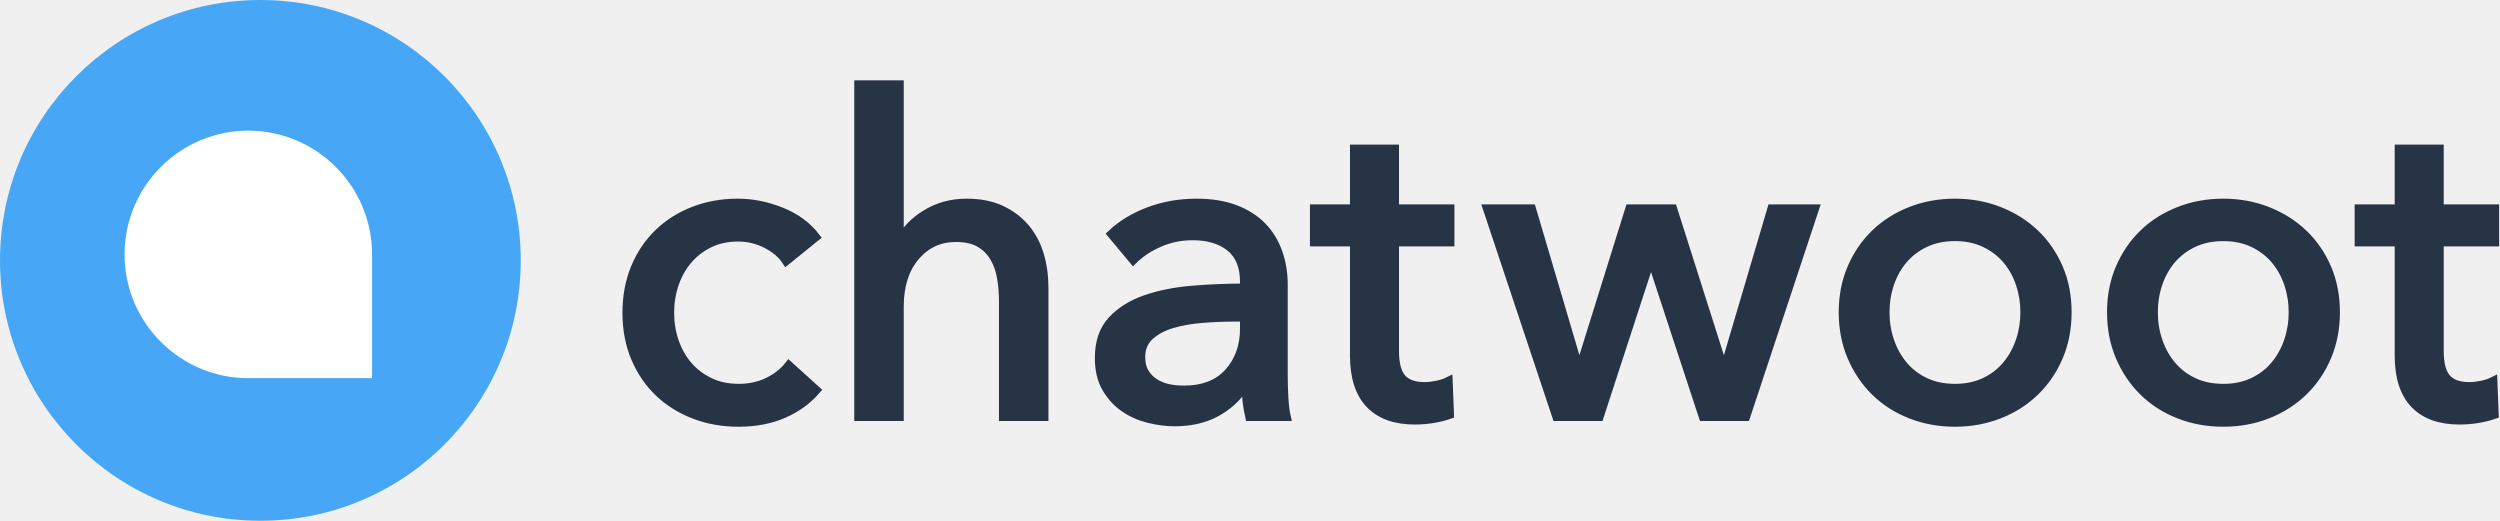
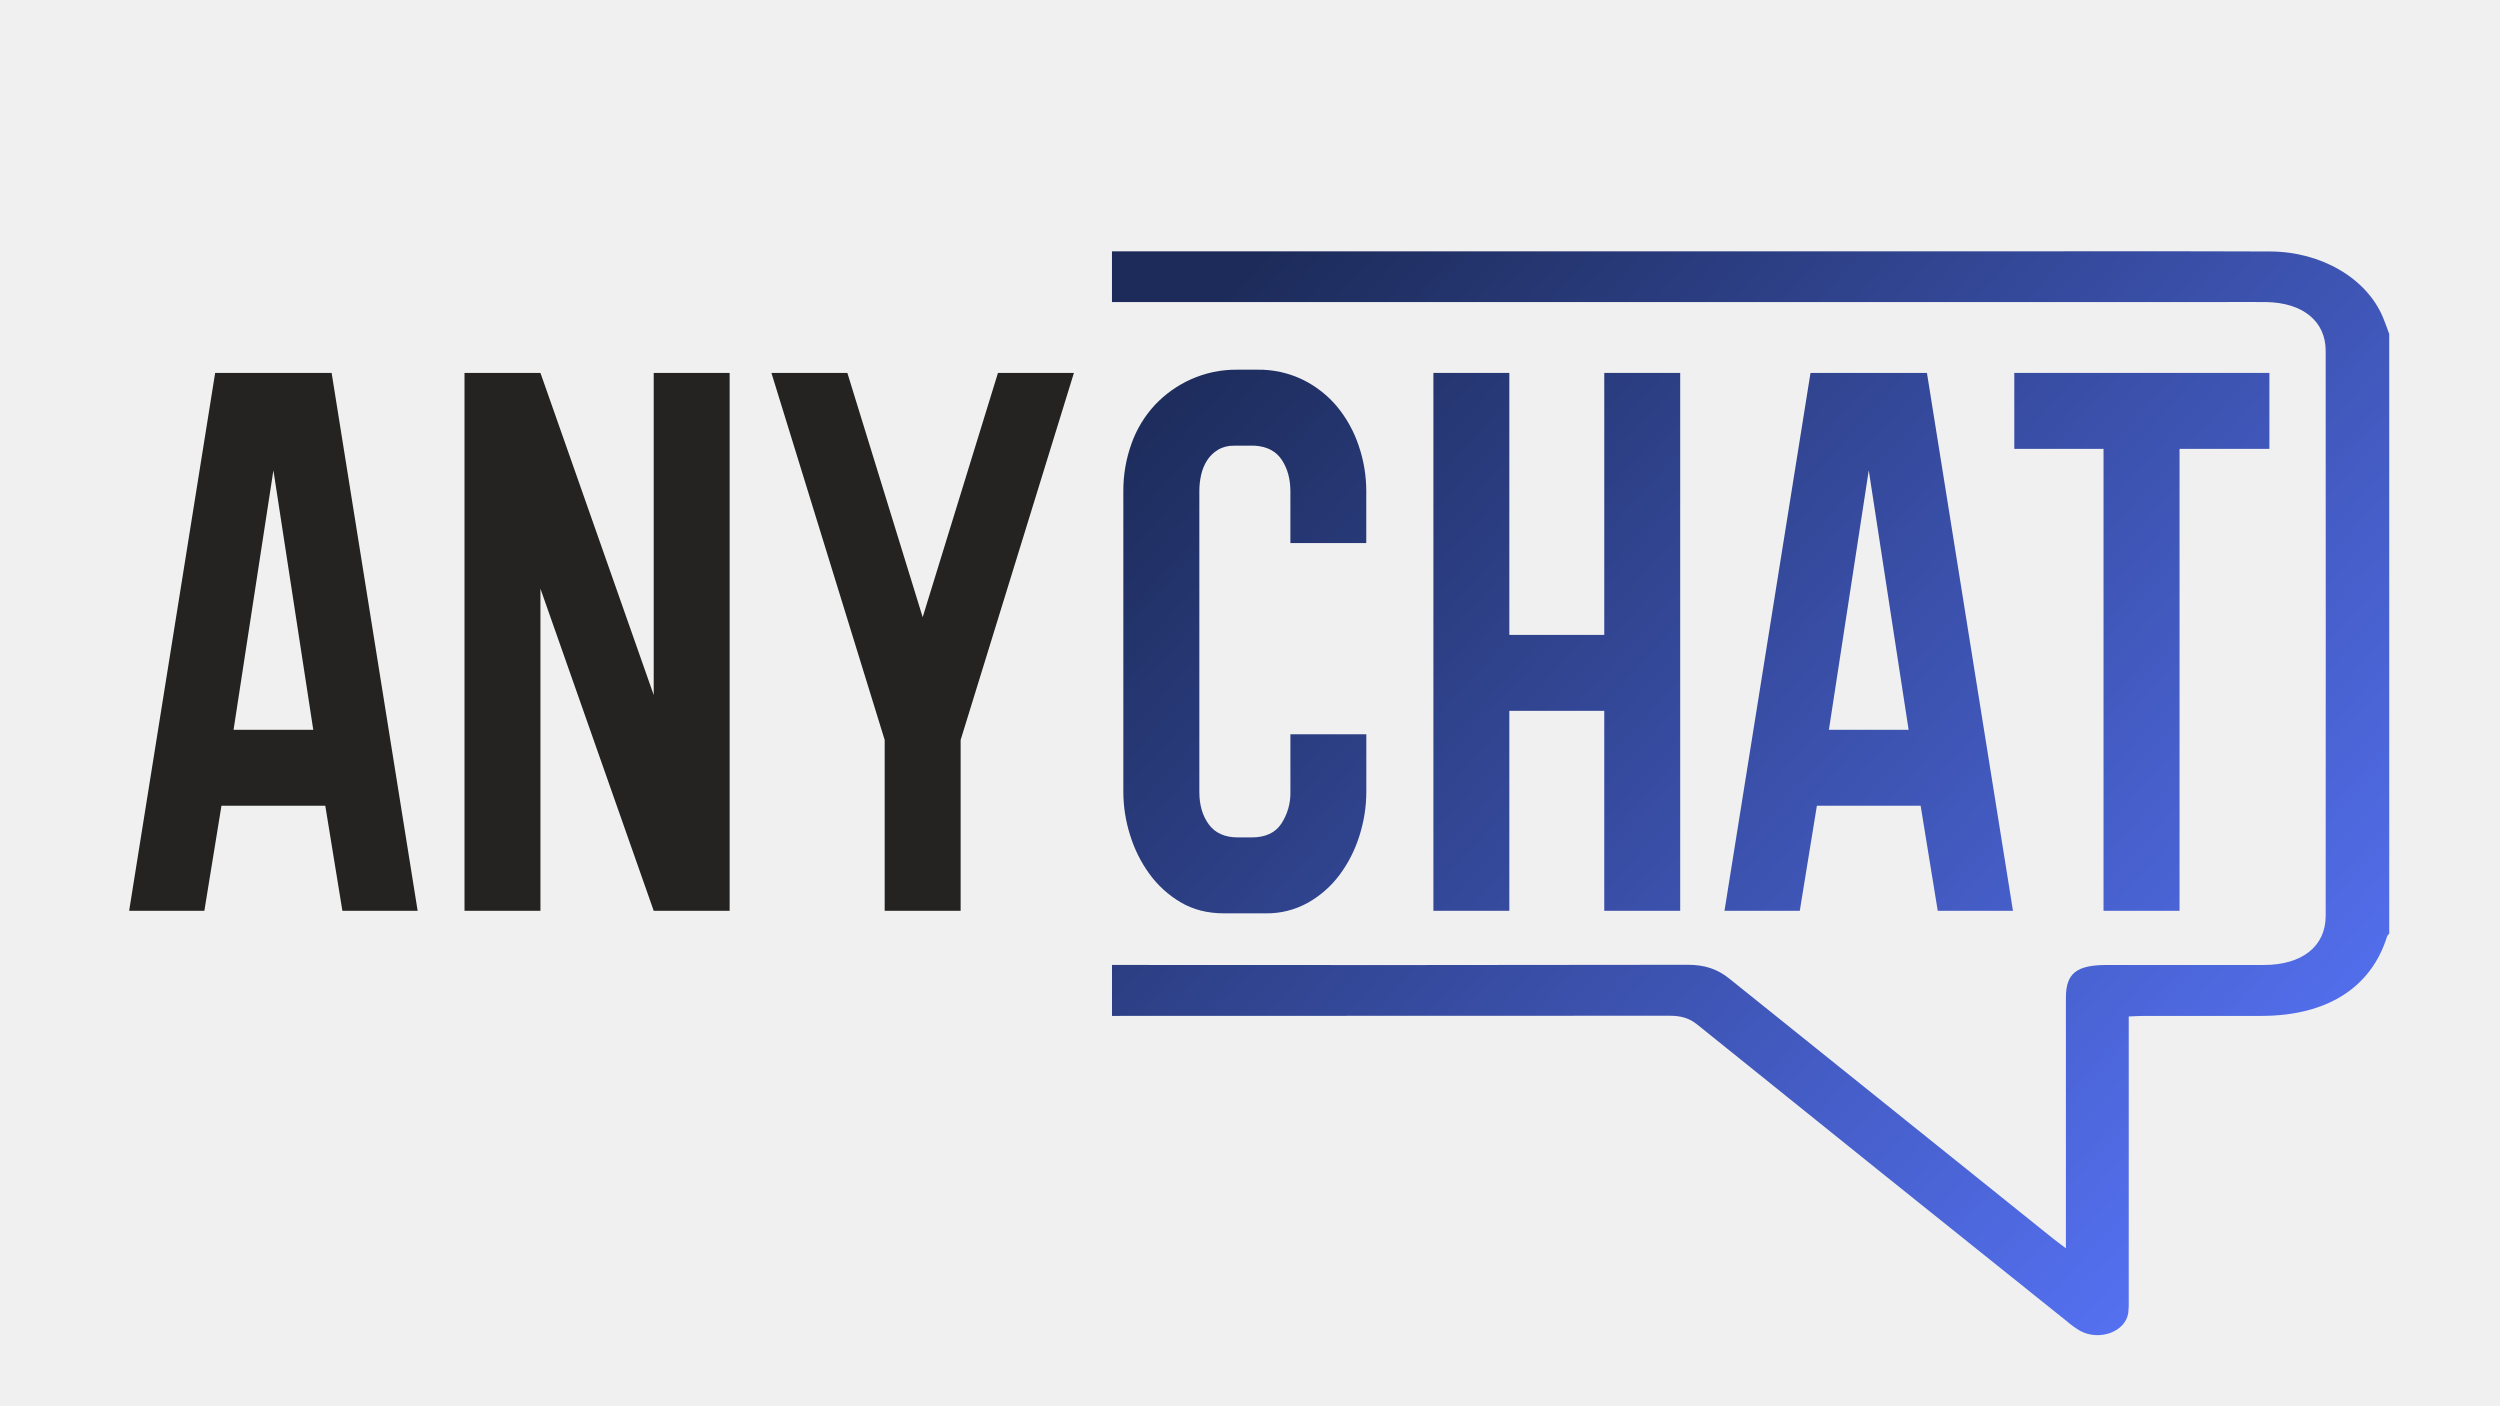
- <svg xmlns="http://www.w3.org/2000/svg" width="2458px" height="512px" viewBox="0 0 2458 512" version="1.1">
-   <g id="Logo" stroke="none" stroke-width="1" fill="none" fill-rule="evenodd">
-     <g id="on_white" fill-rule="nonzero">
-       <g id="woot-log">
-         <circle id="Oval" fill="#47A7F6" cx="256" cy="256" r="256" />
-         <path d="M362.808,368.808 L244.123,368.808 C178.699,368.808 125.457,315.562 125.457,250.122 C125.457,184.703 178.699,131.457 244.124,131.457 C309.565,131.457 362.808,184.703 362.808,250.122 L362.808,368.808 Z" id="Fill-1" stroke="#FFFFFF" stroke-width="6" fill="#FFFFFF" />
-       </g>
-       <path d="M772.982,256.848 C768.658,250.217 762.171,244.667 753.522,240.198 C744.872,235.73 735.647,233.495 725.844,233.495 C715.177,233.495 705.735,235.513 697.518,239.55 C689.302,243.586 682.31,248.992 676.544,255.767 C670.778,262.542 666.381,270.398 663.354,279.336 C660.327,288.273 658.813,297.643 658.813,307.446 C658.813,317.248 660.327,326.618 663.354,335.555 C666.381,344.493 670.778,352.349 676.544,359.124 C682.31,365.899 689.374,371.305 697.735,375.341 C706.095,379.378 715.609,381.396 726.277,381.396 C736.656,381.396 746.098,379.378 754.603,375.341 C763.108,371.305 770.099,365.827 775.577,358.908 L802.822,383.558 C794.173,393.649 783.361,401.505 770.387,407.127 C757.414,412.749 742.71,415.56 726.277,415.56 C710.42,415.56 695.789,412.965 682.382,407.776 C668.976,402.586 657.372,395.307 647.569,385.937 C637.767,376.567 630.055,365.251 624.433,351.989 C618.811,338.727 616,323.879 616,307.446 C616,291.3 618.739,276.597 624.217,263.335 C629.695,250.073 637.335,238.685 647.137,229.171 C656.939,219.657 668.544,212.305 681.95,207.115 C695.356,201.926 709.843,199.331 725.412,199.331 C739.827,199.331 754.17,202.214 768.441,207.98 C782.713,213.746 794.028,222.107 802.389,233.063 L772.982,256.848 Z M885.421,236.09 C890.322,225.999 898.683,217.35 910.504,210.143 C922.324,202.935 935.586,199.331 950.29,199.331 C963.552,199.331 974.94,201.565 984.454,206.034 C993.968,210.503 1001.896,216.485 1008.239,223.981 C1014.582,231.477 1019.267,240.27 1022.294,250.361 C1025.321,260.452 1026.835,271.263 1026.835,282.795 L1026.835,409.938 L986.184,409.938 L986.184,296.634 C986.184,288.273 985.535,280.345 984.238,272.849 C982.94,265.353 980.562,258.722 977.102,252.956 C973.643,247.19 968.958,242.577 963.047,239.117 C957.137,235.658 949.425,233.928 939.911,233.928 C923.766,233.928 910.504,240.054 900.125,252.307 C889.746,264.56 884.556,280.921 884.556,301.391 L884.556,409.938 L843.905,409.938 L843.905,83 L884.556,83 L884.556,236.09 L885.421,236.09 Z M1223.171,277.174 C1223.171,261.893 1218.558,250.577 1209.332,243.226 C1200.106,235.874 1187.853,232.198 1172.573,232.198 C1161.041,232.198 1150.157,234.432 1139.923,238.901 C1129.688,243.37 1121.111,249.064 1114.191,255.983 L1092.568,230.036 C1102.659,220.522 1114.984,213.026 1129.544,207.548 C1144.103,202.07 1159.743,199.331 1176.465,199.331 C1191.169,199.331 1203.926,201.421 1214.738,205.602 C1225.549,209.782 1234.415,215.476 1241.334,222.684 C1248.253,229.892 1253.443,238.396 1256.902,248.199 C1260.362,258.001 1262.092,268.524 1262.092,279.768 L1262.092,369.287 C1262.092,376.206 1262.308,383.486 1262.741,391.126 C1263.173,398.766 1263.966,405.037 1265.119,409.938 L1228.36,409.938 C1226.054,400.136 1224.9,390.333 1224.9,380.531 L1223.603,380.531 C1216.107,391.487 1206.665,399.991 1195.277,406.046 C1183.889,412.1 1170.411,415.128 1154.842,415.128 C1146.77,415.128 1138.337,414.046 1129.544,411.884 C1120.75,409.722 1112.75,406.19 1105.542,401.289 C1098.334,396.388 1092.352,389.901 1087.595,381.828 C1082.838,373.756 1080.46,363.809 1080.46,351.989 C1080.46,336.42 1084.64,324.095 1093.001,315.014 C1101.362,305.932 1112.317,299.013 1125.868,294.256 C1139.418,289.499 1154.698,286.399 1171.708,284.958 C1188.718,283.516 1205.872,282.795 1223.171,282.795 L1223.171,277.174 Z M1213.224,312.203 C1203.133,312.203 1192.682,312.635 1181.871,313.5 C1171.059,314.365 1161.257,316.095 1152.464,318.689 C1143.67,321.284 1136.391,325.176 1130.625,330.366 C1124.859,335.555 1121.976,342.475 1121.976,351.124 C1121.976,357.178 1123.201,362.224 1125.651,366.26 C1128.102,370.296 1131.345,373.612 1135.382,376.206 C1139.418,378.801 1143.887,380.603 1148.788,381.612 C1153.689,382.621 1158.734,383.126 1163.924,383.126 C1182.952,383.126 1197.584,377.432 1207.818,366.044 C1218.053,354.655 1223.171,340.312 1223.171,323.014 L1223.171,312.203 L1213.224,312.203 Z M1425.993,238.252 L1371.504,238.252 L1371.504,345.069 C1371.504,357.467 1373.81,366.332 1378.423,371.666 C1383.036,376.999 1390.388,379.666 1400.478,379.666 C1404.226,379.666 1408.263,379.234 1412.587,378.369 C1416.912,377.504 1420.804,376.206 1424.264,374.477 L1425.561,407.776 C1420.66,409.506 1415.254,410.875 1409.344,411.884 C1403.433,412.893 1397.307,413.398 1390.964,413.398 C1371.648,413.398 1356.872,408.064 1346.637,397.397 C1336.402,386.729 1331.285,370.729 1331.285,349.394 L1331.285,238.252 L1291.931,238.252 L1291.931,204.953 L1331.285,204.953 L1331.285,146.139 L1371.504,146.139 L1371.504,204.953 L1425.993,204.953 L1425.993,238.252 Z M1506.078,204.953 L1552.351,361.503 L1553.216,361.503 L1602.083,204.953 L1644.897,204.953 L1694.629,361.503 L1695.494,361.503 L1741.767,204.953 L1784.581,204.953 L1716.685,409.938 L1674.304,409.938 L1623.706,255.983 L1622.841,255.983 L1572.676,409.938 L1530.295,409.938 L1461.967,204.953 L1506.078,204.953 Z M2032.811,307.013 C2032.811,322.87 2030,337.429 2024.378,350.691 C2018.756,363.953 2010.972,375.413 2001.026,385.072 C1991.079,394.73 1979.331,402.226 1965.78,407.56 C1952.23,412.893 1937.671,415.56 1922.102,415.56 C1906.534,415.56 1891.974,412.893 1878.424,407.56 C1864.873,402.226 1853.197,394.73 1843.395,385.072 C1833.592,375.413 1825.88,363.953 1820.258,350.691 C1814.636,337.429 1811.825,322.87 1811.825,307.013 C1811.825,291.156 1814.636,276.669 1820.258,263.551 C1825.88,250.433 1833.592,239.117 1843.395,229.603 C1853.197,220.089 1864.873,212.665 1878.424,207.332 C1891.974,201.998 1906.534,199.331 1922.102,199.331 C1937.671,199.331 1952.23,201.998 1965.78,207.332 C1979.331,212.665 1991.079,220.089 2001.026,229.603 C2010.972,239.117 2018.756,250.433 2024.378,263.551 C2030,276.669 2032.811,291.156 2032.811,307.013 Z M1990.43,307.013 C1990.43,297.211 1988.917,287.841 1985.89,278.903 C1982.862,269.966 1978.466,262.11 1972.7,255.334 C1966.934,248.559 1959.798,243.154 1951.293,239.117 C1942.788,235.081 1933.058,233.063 1922.102,233.063 C1911.146,233.063 1901.416,235.081 1892.911,239.117 C1884.406,243.154 1877.271,248.559 1871.505,255.334 C1865.738,262.11 1861.342,269.966 1858.315,278.903 C1855.287,287.841 1853.774,297.211 1853.774,307.013 C1853.774,316.816 1855.287,326.185 1858.315,335.123 C1861.342,344.06 1865.738,351.989 1871.505,358.908 C1877.271,365.827 1884.406,371.305 1892.911,375.341 C1901.416,379.378 1911.146,381.396 1922.102,381.396 C1933.058,381.396 1942.788,379.378 1951.293,375.341 C1959.798,371.305 1966.934,365.827 1972.7,358.908 C1978.466,351.989 1982.862,344.06 1985.89,335.123 C1988.917,326.185 1990.43,316.816 1990.43,307.013 Z M2296.611,307.013 C2296.611,322.87 2293.8,337.429 2288.178,350.691 C2282.556,363.953 2274.771,375.413 2264.825,385.072 C2254.878,394.73 2243.13,402.226 2229.58,407.56 C2216.029,412.893 2201.47,415.56 2185.901,415.56 C2170.333,415.56 2155.774,412.893 2142.223,407.56 C2128.673,402.226 2116.996,394.73 2107.194,385.072 C2097.392,375.413 2089.68,363.953 2084.058,350.691 C2078.436,337.429 2075.625,322.87 2075.625,307.013 C2075.625,291.156 2078.436,276.669 2084.058,263.551 C2089.68,250.433 2097.392,239.117 2107.194,229.603 C2116.996,220.089 2128.673,212.665 2142.223,207.332 C2155.774,201.998 2170.333,199.331 2185.901,199.331 C2201.47,199.331 2216.029,201.998 2229.58,207.332 C2243.13,212.665 2254.878,220.089 2264.825,229.603 C2274.771,239.117 2282.556,250.433 2288.178,263.551 C2293.8,276.669 2296.611,291.156 2296.611,307.013 Z M2254.23,307.013 C2254.23,297.211 2252.716,287.841 2249.689,278.903 C2246.662,269.966 2242.265,262.11 2236.499,255.334 C2230.733,248.559 2223.597,243.154 2215.092,239.117 C2206.587,235.081 2196.857,233.063 2185.901,233.063 C2174.946,233.063 2165.215,235.081 2156.71,239.117 C2148.205,243.154 2141.07,248.559 2135.304,255.334 C2129.538,262.11 2125.141,269.966 2122.114,278.903 C2119.087,287.841 2117.573,297.211 2117.573,307.013 C2117.573,316.816 2119.087,326.185 2122.114,335.123 C2125.141,344.06 2129.538,351.989 2135.304,358.908 C2141.07,365.827 2148.205,371.305 2156.71,375.341 C2165.215,379.378 2174.946,381.396 2185.901,381.396 C2196.857,381.396 2206.587,379.378 2215.092,375.341 C2223.597,371.305 2230.733,365.827 2236.499,358.908 C2242.265,351.989 2246.662,344.06 2249.689,335.123 C2252.716,326.185 2254.23,316.816 2254.23,307.013 Z M2453.16,238.252 L2398.671,238.252 L2398.671,345.069 C2398.671,357.467 2400.977,366.332 2405.59,371.666 C2410.203,376.999 2417.554,379.666 2427.645,379.666 C2431.393,379.666 2435.429,379.234 2439.754,378.369 C2444.079,377.504 2447.971,376.206 2451.43,374.477 L2452.728,407.776 C2447.827,409.506 2442.421,410.875 2436.511,411.884 C2430.6,412.893 2424.474,413.398 2418.131,413.398 C2398.815,413.398 2384.039,408.064 2373.804,397.397 C2363.569,386.729 2358.452,370.729 2358.452,349.394 L2358.452,238.252 L2319.098,238.252 L2319.098,204.953 L2358.452,204.953 L2358.452,146.139 L2398.671,146.139 L2398.671,204.953 L2453.16,204.953 L2453.16,238.252 Z" id="chatwoot" stroke="#273445" stroke-width="8" fill="#273444" />
-     </g>
-   </g>
+ <svg xmlns="http://www.w3.org/2000/svg" xmlns:xlink="http://www.w3.org/1999/xlink" id="Capa_1" data-name="Capa 1" viewBox="0 0 1366 768">
+   <defs>
+     <style>.cls-1{fill:#242321;}.cls-2{fill:url(#Degradado_sin_nombre_11);}.cls-3{fill:url(#Degradado_sin_nombre_11-2);}.cls-4{fill:url(#Degradado_sin_nombre_11-3);}.cls-5{fill:url(#Degradado_sin_nombre_11-4);}.cls-6{fill:url(#Degradado_sin_nombre_11-5);}</style>
+     <linearGradient id="Degradado_sin_nombre_11" x1="577.62" y1="257.11" x2="1132.61" y2="765.57" gradientUnits="userSpaceOnUse">
+       <stop offset="0" stop-color="#1c2b59" />
+       <stop offset="1" stop-color="#5571f2" />
+     </linearGradient>
+     <linearGradient id="Degradado_sin_nombre_11-2" x1="655.58" y1="172.02" x2="1210.57" y2="680.48" xlink:href="#Degradado_sin_nombre_11" />
+     <linearGradient id="Degradado_sin_nombre_11-3" x1="722.64" y1="98.82" x2="1277.63" y2="607.28" xlink:href="#Degradado_sin_nombre_11" />
+     <linearGradient id="Degradado_sin_nombre_11-4" x1="812.58" y1="0.66" x2="1367.56" y2="509.12" xlink:href="#Degradado_sin_nombre_11" />
+     <linearGradient id="Degradado_sin_nombre_11-5" x1="697.93" y1="125.79" x2="1252.92" y2="634.25" xlink:href="#Degradado_sin_nombre_11" />
+   </defs>
+   <path class="cls-1" d="M187.08,497.66l-9.34-57.39H121l-9.34,57.39H70.56l47-293.9H181.2l47,293.9Zm-59.47-98.88h43.56L149.39,257Z" />
+   <path class="cls-1" d="M357.19,497.66l-61.89-176v176H253.81V203.76H295.3l61.89,176v-176h41.49v293.9Z" />
+   <path class="cls-1" d="M524.89,404.31v93.35h-41.5V404.31L421.5,203.76H463l41.15,133.47,41.14-133.47h41.5Z" />
+   <path class="cls-2" d="M746.56,401.2v31.46a79.34,79.34,0,0,1-3.8,24.08,71.13,71.13,0,0,1-10.89,21.39,55.56,55.56,0,0,1-17.29,15.16,46,46,0,0,1-23,5.76H668.76q-13.49,0-23.68-6.05A56.5,56.5,0,0,1,628,477.44a71.73,71.73,0,0,1-10.55-21.27A78.19,78.19,0,0,1,613.79,433V268.42a75.47,75.47,0,0,1,4.49-26.1,61,61,0,0,1,12.8-21.09,62,62,0,0,1,19.7-14A60.27,60.27,0,0,1,676,202h11.06a54.91,54.91,0,0,1,24.9,5.53,57.45,57.45,0,0,1,18.67,14.69,67,67,0,0,1,11.75,21.27,76.16,76.16,0,0,1,4.15,24.89v28.36H705.07V268.42q0-10-4.67-17.11t-14.69-7.78H674.3a16.51,16.51,0,0,0-8.82,2.24,18.63,18.63,0,0,0-5.88,5.7,24.48,24.48,0,0,0-3.28,7.94,39.78,39.78,0,0,0-1,9V432.7q0,10.71,5.19,17.78t15.9,7.08H684q11.06,0,16.08-7.44a30.47,30.47,0,0,0,5-17.46V401.2Z" />
+   <path class="cls-3" d="M876.57,497.66V388.4H824.7V497.66H783.21V203.76H824.7V346.91h51.87V203.76h41.49v293.9Z" />
+   <path class="cls-4" d="M1058.78,497.66l-9.34-57.39h-56.7l-9.34,57.39H942.26l47-293.9h63.62l47,293.9Zm-59.47-98.88h43.56L1021.09,257Z" />
+   <path class="cls-5" d="M1149.37,497.66V245.26h-48.76v-41.5H1240v41.5h-49.1v252.4Z" />
+   <path class="cls-6" d="M1302,173.29c-8.9-21.16-33.53-35.77-61.58-35.88-51.39-.2-102.77-.08-154.16-.08q-239.34,0-478.68,0v27.72q302.05-.06,604.11,0c8.86,0,17.72-.11,26.57,0,20,.33,32.48,10.48,32.49,26.59q.09,154.41,0,308.81c0,16.65-12.89,26.79-33.77,26.82q-42.9.06-85.81,0c-16.62,0-22.35,4.57-22.36,17.91q0,63,0,126.08v10.81c-3.4-2.59-5.41-4-7.32-5.57q-88.34-70.85-176.57-141.77c-6.56-5.29-13.52-7.59-22.84-7.57q-157.24.25-314.49.09v27.84q152.34,0,304.68-.09c6.25,0,10.71,1.27,15.25,4.93q100.69,81.16,201.8,162a48.19,48.19,0,0,0,7.31,5.27c10.69,5.71,24.79.39,26.26-9.86a52.24,52.24,0,0,0,.25-7.3q0-73.4,0-146.79v-7.84c3.21-.13,5.88-.32,8.54-.32,21.26,0,42.53,0,63.79,0,35.88,0,60.1-15.32,68.83-43.43.17-.54.77-1,1.17-1.49V182.5C1304.34,179.43,1303.3,176.33,1302,173.29Z" />
</svg>
